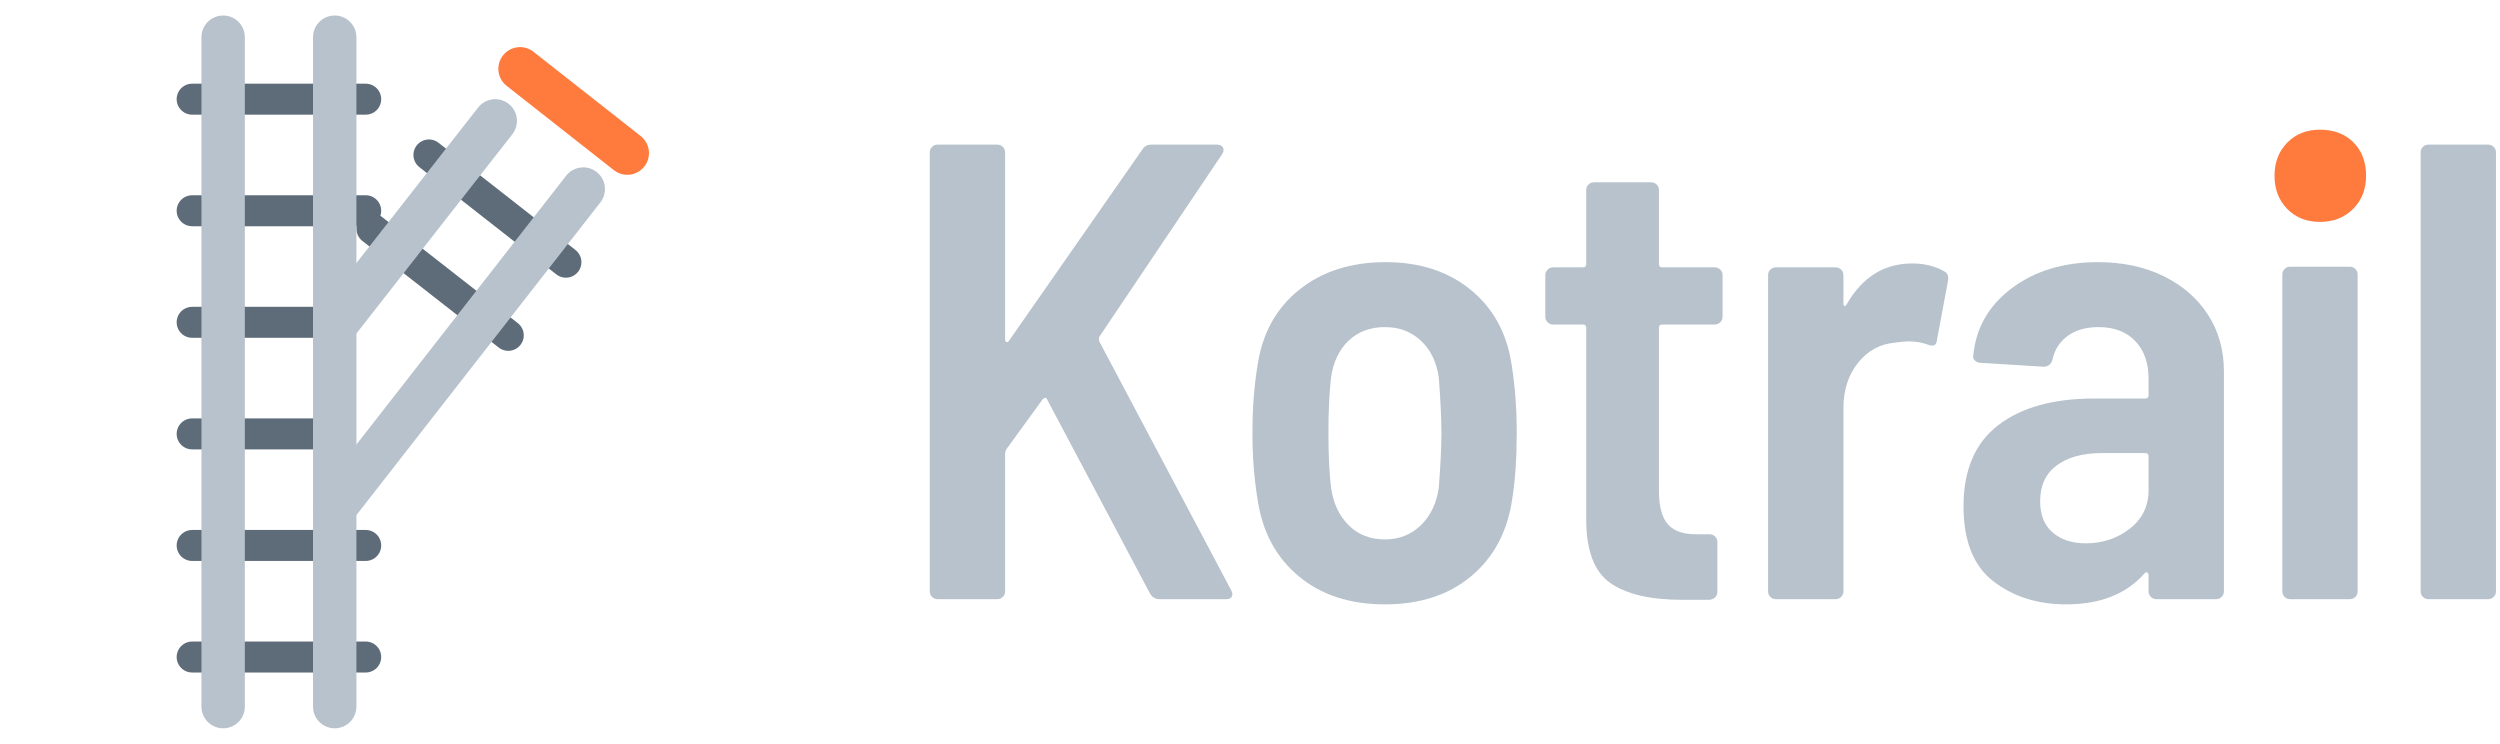
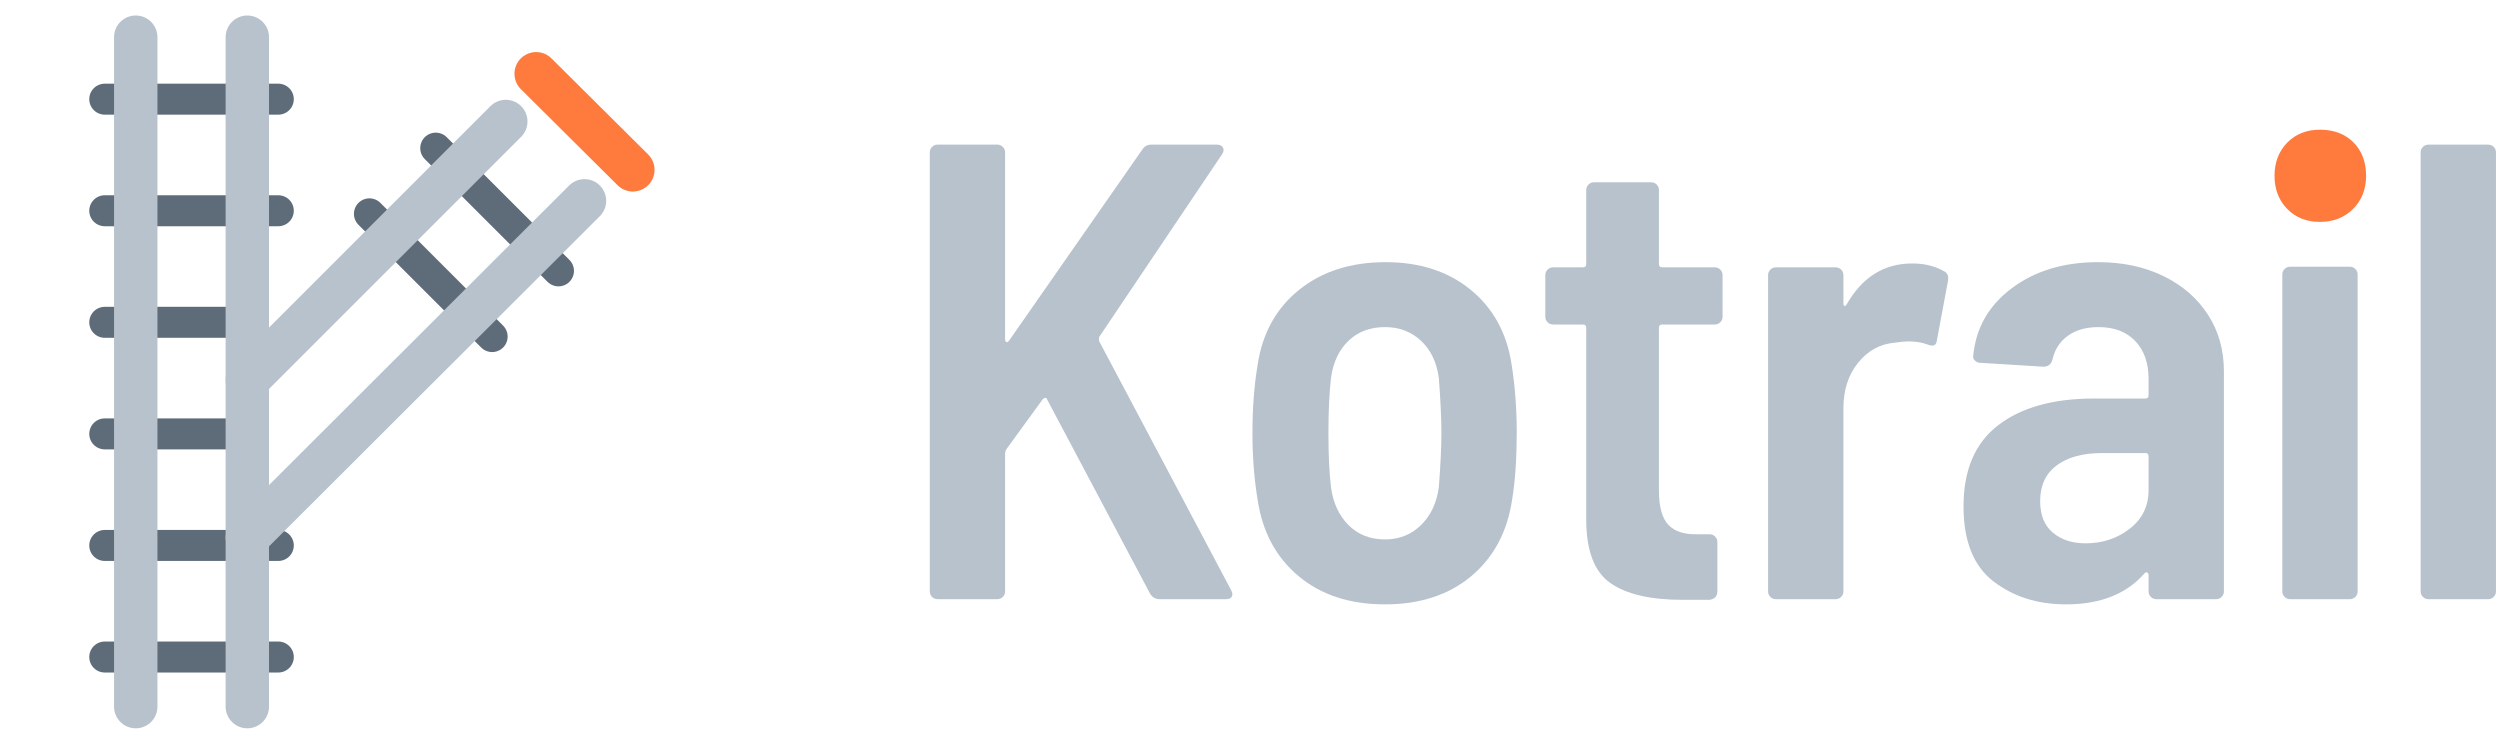
<svg xmlns="http://www.w3.org/2000/svg" width="242" height="72" viewBox="0 0 242 72" role="img" aria-label="Kotrail">
  <g transform="translate(0 0) scale(0.6)">
    <g stroke="#5E6C79" stroke-width="5" stroke-linecap="round" fill="none">
-       <path d="M31 16H59M31 34H59M31 52H54M31 70H54M31 88H59M31 106H59" />
-       <path d="M69.2 25L91.3 42.3M60 36.9L82 54.1" />
+       <path d="M16.9 16H44.9M16.9 34H44.9M16.9 52H39.9M16.9 70H39.9M16.9 88H44.9M16.9 106H44.9" />
+       <path d="M70.3 23.9L90.1 43.7M59.6 34.5L79.4 54.3" />
    </g>
    <g stroke="#B7C2CC" stroke-width="7" stroke-linecap="round" fill="none">
-       <path d="M36 6V114M54 6V114" />
-       <path d="M54 81.9L94.1 30.5M54 52.6L79.9 19.5" />
+       <path d="M21.9 6V114M39.9 6V114" />
+       <path d="M39.9 86.7L94.3 32.4M39.9 61.3L81.6 19.6" />
    </g>
-     <path stroke="#FF7A3D" d="M83.9 11.1L101.2 24.7" stroke-width="7" stroke-linecap="round" fill="none" />
+     <path stroke="#FF7A3D" d="M86.5 11.9L102.1 27.4" stroke-width="7" stroke-linecap="round" fill="none" />
  </g>
  <path fill="#B7C2CC" transform="translate(85.98 58.0) scale(0.062857 -0.062857)" d="M64 12V688Q64 693 67.5 696.5Q71 700 76 700H168Q173 700 176.5 696.5Q180 693 180 688V400Q180 397 182.0 396.0Q184 395 186 398L391 692Q396 700 405 700H506Q513 700 515.5 695.5Q518 691 514 685L325 404Q324 401 325 397L528 14Q530 10 530 8Q530 0 520 0H418Q408 0 403 9L245 307Q244 310 242.0 310.0Q240 310 238 308L182 231Q180 227 180 225V12Q180 7 176.5 3.5Q173 0 168 0H76Q71 0 67.5 3.5Q64 7 64 12Z" />
  <path fill="#B7C2CC" transform="translate(118.66 58.0) scale(0.062857 -0.062857)" d="M49 153Q41 201 41 256Q41 313 49 361Q60 434 113.0 476.5Q166 519 246 519Q325 519 377.0 476.5Q429 434 440 362Q448 312 448 257Q448 197 441 154Q430 79 378.0 35.5Q326 -8 245 -8Q164 -8 112.0 35.5Q60 79 49 153ZM328 172Q332 224 332 256Q332 289 328 341Q323 377 300.5 398.0Q278 419 245 419Q211 419 189.0 398.0Q167 377 162 341Q158 306 158 256Q158 205 162 172Q167 136 189.0 114.0Q211 92 245 92Q278 92 300.5 114.0Q323 136 328 172Z" />
  <path fill="#B7C2CC" transform="translate(148.14 58.0) scale(0.062857 -0.062857)" d="M284 423H203Q198 423 198 418V167Q198 130 212.5 114.5Q227 99 258 100H276Q281 100 284.5 96.5Q288 93 288 88V12Q288 1 276 -1H234Q160 -1 123.0 25.0Q86 51 86 123V418Q86 423 81 423H35Q30 423 26.5 426.5Q23 430 23 435V499Q23 504 26.5 507.5Q30 511 35 511H81Q86 511 86 516V630Q86 635 89.5 638.5Q93 642 98 642H186Q191 642 194.5 638.5Q198 635 198 630V516Q198 511 203 511H284Q289 511 292.5 507.5Q296 504 296 499V435Q296 430 292.5 426.5Q289 423 284 423Z" />
  <path fill="#B7C2CC" transform="translate(167.82 58.0) scale(0.062857 -0.062857)" d="M324 505Q332 501 330 490L313 399Q312 387 299 392Q286 397 269 397Q262 397 248 395Q214 392 191.5 364.0Q169 336 169 294V12Q169 7 165.5 3.5Q162 0 157 0H65Q60 0 56.5 3.5Q53 7 53 12V499Q53 504 56.5 507.5Q60 511 65 511H157Q162 511 165.5 507.5Q169 504 169 499V456Q169 452 170.5 451.5Q172 451 174 454Q210 517 275 517Q303 517 324 505Z" />
  <path fill="#B7C2CC" transform="translate(188.12 58.0) scale(0.062857 -0.062857)" d="M432 351V12Q432 7 428.5 3.5Q425 0 420 0H328Q323 0 319.5 3.5Q316 7 316 12V37Q316 40 314.0 41.0Q312 42 310 40Q268 -8 189 -8Q123 -8 77.0 27.5Q31 63 31 143Q31 227 84.5 268.0Q138 309 232 309H311Q316 309 316 314V339Q316 376 295.5 397.5Q275 419 239 419Q210 419 191.5 405.5Q173 392 168 369Q165 358 154 358L57 364Q52 364 48.5 367.5Q45 371 46 375Q52 439 105.5 479.0Q159 519 238 519Q295 519 339.0 497.5Q383 476 407.5 438.0Q432 400 432 351ZM316 168V220Q316 225 311 225H244Q200 225 174.5 206.0Q149 187 149 151Q149 119 168.5 102.5Q188 86 219 86Q258 86 287.0 108.5Q316 131 316 168Z" />
  <path fill="#FF7A3D" transform="translate(217.22 58.0) scale(0.062857 -0.062857)" d="M47 652Q47 683 66.5 703.0Q86 723 117 723Q149 723 168.5 703.5Q188 684 188 652Q188 621 168.0 601.0Q148 581 117 581Q86 581 66.5 601.0Q47 621 47 652Z" />
  <path fill="#B7C2CC" transform="translate(217.22 58.0) scale(0.062857 -0.062857)" d="M59 12V500Q59 505 62.5 508.5Q66 512 71 512H163Q168 512 171.5 508.5Q175 505 175 500V12Q175 7 171.5 3.5Q168 0 163 0H71Q66 0 62.5 3.5Q59 7 59 12Z" />
  <path fill="#B7C2CC" transform="translate(231.05 58.0) scale(0.062857 -0.062857)" d="M52 12V688Q52 693 55.5 696.5Q59 700 64 700H156Q161 700 164.5 696.5Q168 693 168 688V12Q168 7 164.5 3.5Q161 0 156 0H64Q59 0 55.5 3.5Q52 7 52 12Z" />
</svg>
